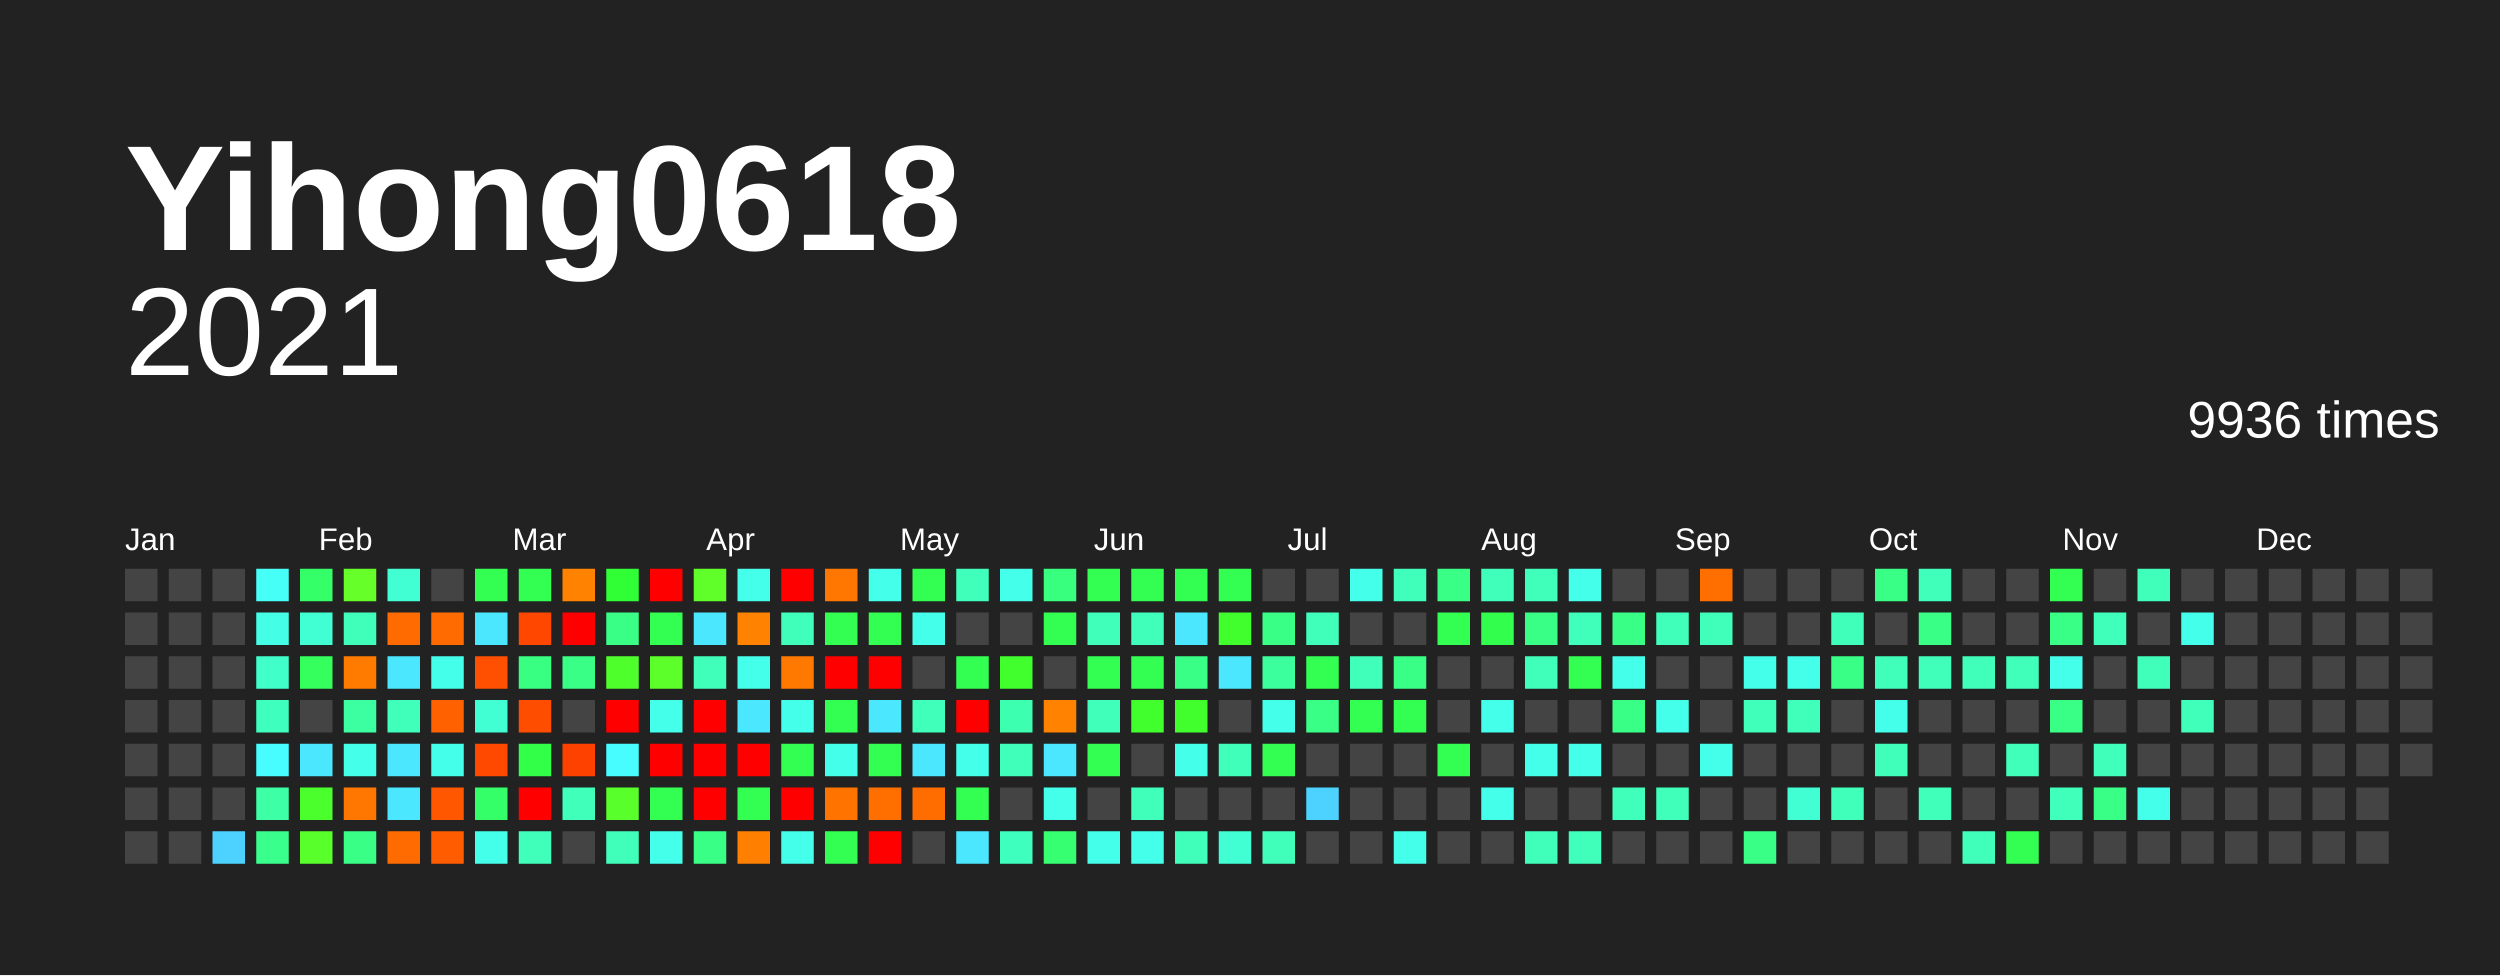
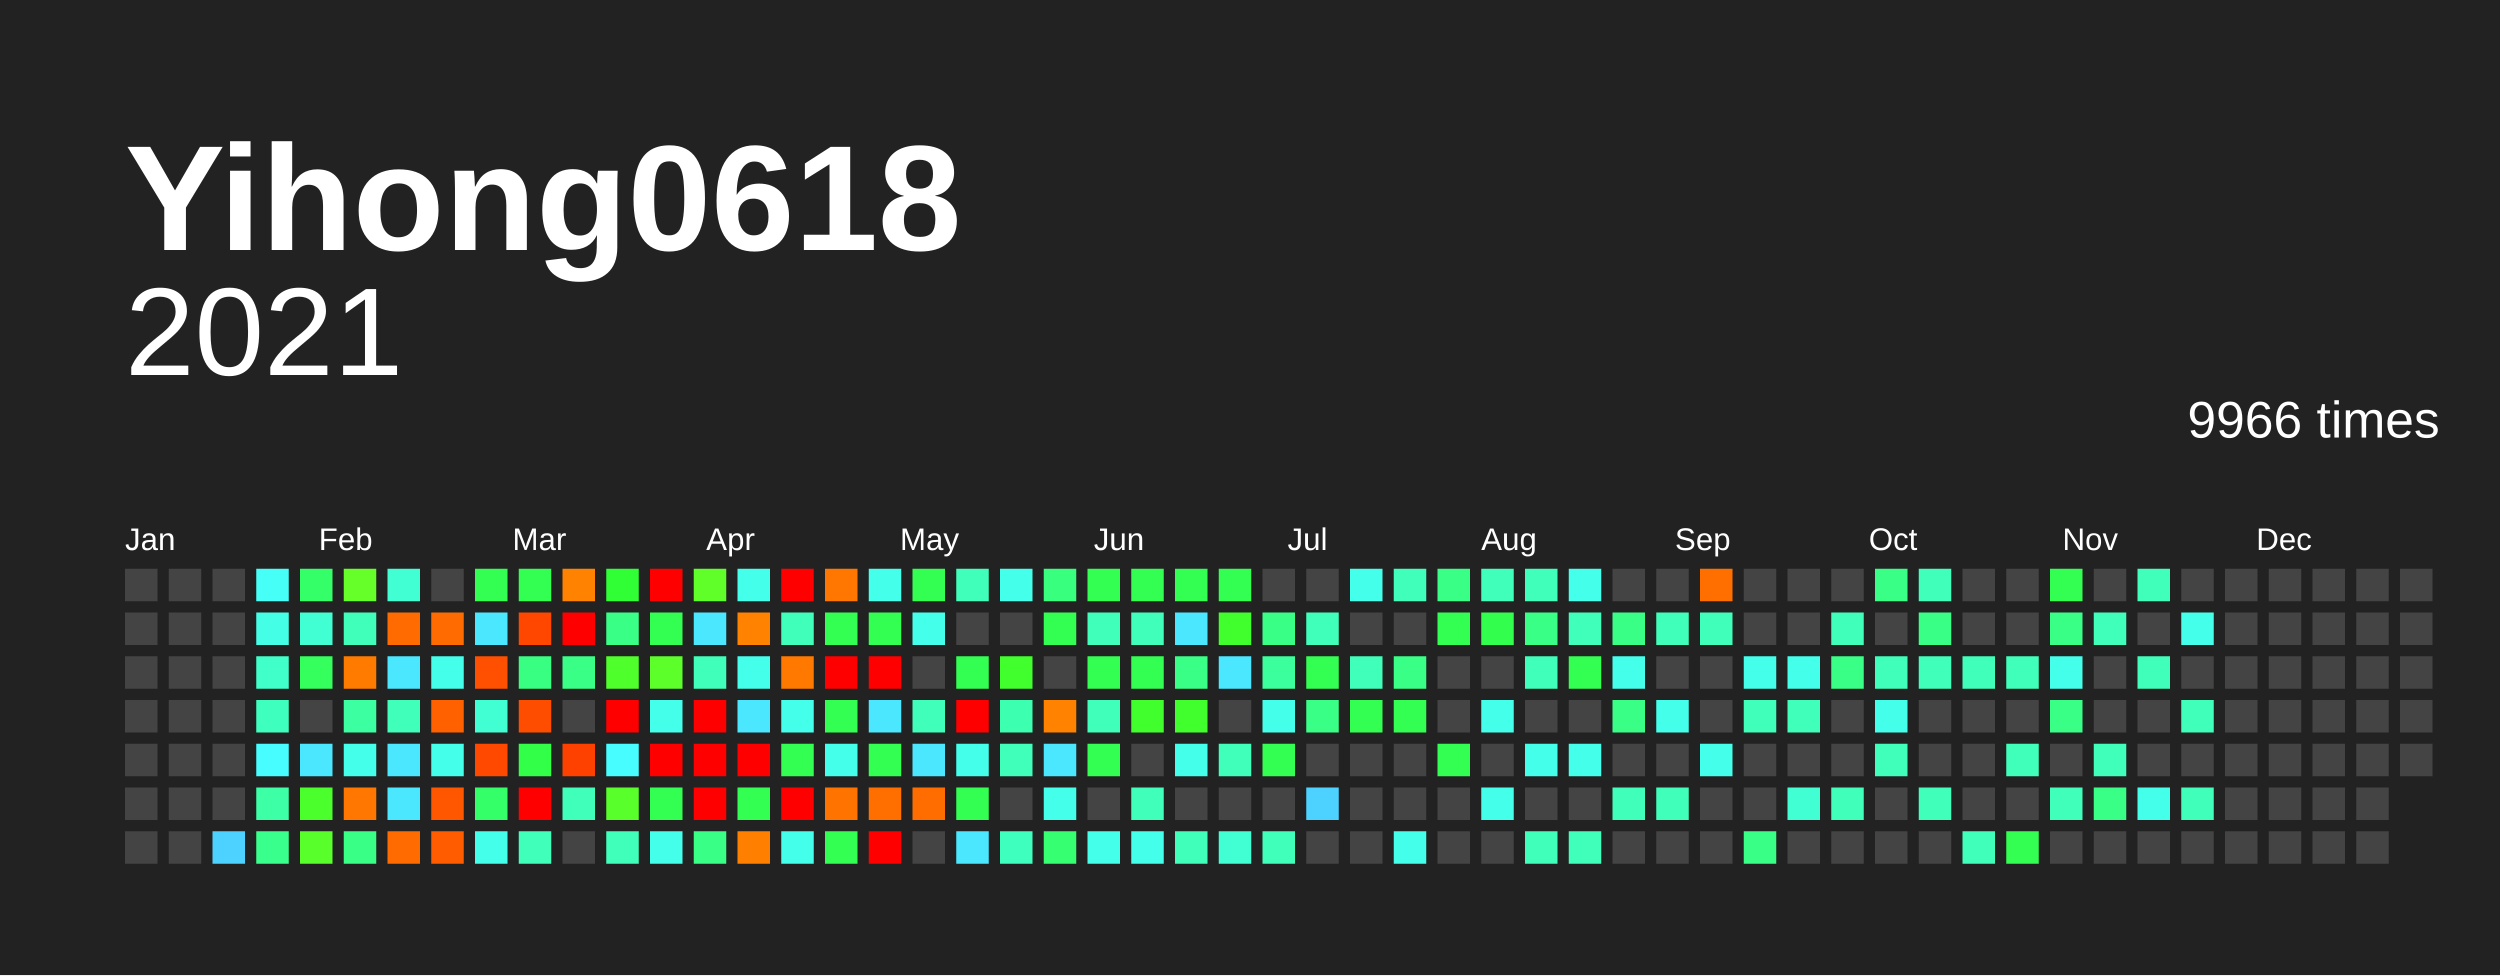
<svg xmlns="http://www.w3.org/2000/svg" baseProfile="full" height="78mm" version="1.1" viewBox="0,0,200,78" width="200mm">
  <defs />
  <rect fill="#222222" height="78" width="200" x="0" y="0" />
  <text fill="#FFFFFF" style="font-size:12px; font-family:Arial; font-weight:bold;" x="10" y="20">Yihong0618</text>
  <text alignment-baseline="hanging" fill="#FFFFFF" style="font-size:10.0px; font-family:Arial;" x="10" y="30">2021</text>
-   <text alignment-baseline="hanging" fill="#FFFFFF" style="font-size:4.125px; font-family:Arial;" x="175" y="35">9936 times</text>
+   <text alignment-baseline="hanging" fill="#FFFFFF" style="font-size:4.125px; font-family:Arial;" x="175" y="35">9966 times</text>
  <text fill="#FFFFFF" style="font-size:2.5px; font-family:Arial" x="10.0" y="44">Jan</text>
  <text fill="#FFFFFF" style="font-size:2.5px; font-family:Arial" x="25.5" y="44">Feb</text>
  <text fill="#FFFFFF" style="font-size:2.5px; font-family:Arial" x="41.0" y="44">Mar</text>
  <text fill="#FFFFFF" style="font-size:2.5px; font-family:Arial" x="56.5" y="44">Apr</text>
  <text fill="#FFFFFF" style="font-size:2.5px; font-family:Arial" x="72.0" y="44">May</text>
  <text fill="#FFFFFF" style="font-size:2.5px; font-family:Arial" x="87.5" y="44">Jun</text>
  <text fill="#FFFFFF" style="font-size:2.5px; font-family:Arial" x="103.0" y="44">Jul</text>
  <text fill="#FFFFFF" style="font-size:2.5px; font-family:Arial" x="118.5" y="44">Aug</text>
  <text fill="#FFFFFF" style="font-size:2.5px; font-family:Arial" x="134.0" y="44">Sep</text>
  <text fill="#FFFFFF" style="font-size:2.5px; font-family:Arial" x="149.5" y="44">Oct</text>
  <text fill="#FFFFFF" style="font-size:2.5px; font-family:Arial" x="165.0" y="44">Nov</text>
  <text fill="#FFFFFF" style="font-size:2.5px; font-family:Arial" x="180.5" y="44">Dec</text>
  <rect fill="#444444" height="2.6" width="2.6" x="10.0" y="45.5" />
  <rect fill="#444444" height="2.6" width="2.6" x="10.0" y="49.0" />
  <rect fill="#444444" height="2.6" width="2.6" x="10.0" y="52.5" />
  <rect fill="#444444" height="2.6" width="2.6" x="10.0" y="56.0" />
  <rect fill="#444444" height="2.6" width="2.6" x="10.0" y="59.5" />
  <rect fill="#444444" height="2.6" width="2.6" x="10.0" y="63.0" />
  <rect fill="#444444" height="2.6" width="2.6" x="10.0" y="66.5" />
  <rect fill="#444444" height="2.6" width="2.6" x="13.5" y="45.5" />
  <rect fill="#444444" height="2.6" width="2.6" x="13.5" y="49.0" />
  <rect fill="#444444" height="2.6" width="2.6" x="13.5" y="52.5" />
  <rect fill="#444444" height="2.6" width="2.6" x="13.5" y="56.0" />
  <rect fill="#444444" height="2.6" width="2.6" x="13.5" y="59.5" />
  <rect fill="#444444" height="2.6" width="2.6" x="13.5" y="63.0" />
  <rect fill="#444444" height="2.6" width="2.6" x="13.5" y="66.5" />
  <rect fill="#444444" height="2.6" width="2.6" x="17.0" y="45.5" />
  <rect fill="#444444" height="2.6" width="2.6" x="17.0" y="49.0" />
  <rect fill="#444444" height="2.6" width="2.6" x="17.0" y="52.5" />
  <rect fill="#444444" height="2.6" width="2.6" x="17.0" y="56.0" />
  <rect fill="#444444" height="2.6" width="2.6" x="17.0" y="59.5" />
  <rect fill="#444444" height="2.6" width="2.6" x="17.0" y="63.0" />
  <rect fill="#4dd2ff" height="2.6" width="2.6" x="17.0" y="66.5" />
  <rect fill="#46fff7" height="2.6" width="2.6" x="20.5" y="45.5" />
  <rect fill="#44ffe5" height="2.6" width="2.6" x="20.5" y="49.0" />
  <rect fill="#40ffc9" height="2.6" width="2.6" x="20.5" y="52.5" />
  <rect fill="#3fffbf" height="2.6" width="2.6" x="20.5" y="56.0" />
  <rect fill="#47fdff" height="2.6" width="2.6" x="20.5" y="59.5" />
  <rect fill="#3cffa6" height="2.6" width="2.6" x="20.5" y="63.0" />
  <rect fill="#39ff8d" height="2.6" width="2.6" x="20.5" y="66.5" />
  <rect fill="#35ff68" height="2.6" width="2.6" x="24.0" y="45.5" />
  <rect fill="#41ffd2" height="2.6" width="2.6" x="24.0" y="49.0" />
  <rect fill="#34ff5d" height="2.6" width="2.6" x="24.0" y="52.5" />
  <rect fill="#444444" height="2.6" width="2.6" x="24.0" y="56.0" />
  <rect fill="#4ae7ff" height="2.6" width="2.6" x="24.0" y="59.5" />
  <rect fill="#4aff2c" height="2.6" width="2.6" x="24.0" y="63.0" />
  <rect fill="#58ff2a" height="2.6" width="2.6" x="24.0" y="66.5" />
  <rect fill="#66ff29" height="2.6" width="2.6" x="27.5" y="45.5" />
  <rect fill="#3fffba" height="2.6" width="2.6" x="27.5" y="49.0" />
  <rect fill="#ff7b00" height="2.6" width="2.6" x="27.5" y="52.5" />
  <rect fill="#3cffa1" height="2.6" width="2.6" x="27.5" y="56.0" />
  <rect fill="#44ffea" height="2.6" width="2.6" x="27.5" y="59.5" />
  <rect fill="#ff7700" height="2.6" width="2.6" x="27.5" y="63.0" />
  <rect fill="#39ff87" height="2.6" width="2.6" x="27.5" y="66.5" />
  <rect fill="#41ffd2" height="2.6" width="2.6" x="31.0" y="45.5" />
  <rect fill="#ff6b00" height="2.6" width="2.6" x="31.0" y="49.0" />
  <rect fill="#4ae7ff" height="2.6" width="2.6" x="31.0" y="52.5" />
  <rect fill="#3fffba" height="2.6" width="2.6" x="31.0" y="56.0" />
  <rect fill="#4ae7ff" height="2.6" width="2.6" x="31.0" y="59.5" />
  <rect fill="#4ae7ff" height="2.6" width="2.6" x="31.0" y="63.0" />
  <rect fill="#ff6b00" height="2.6" width="2.6" x="31.0" y="66.5" />
  <rect fill="#444444" height="2.6" width="2.6" x="34.5" y="45.5" />
  <rect fill="#ff6b00" height="2.6" width="2.6" x="34.5" y="49.0" />
  <rect fill="#44ffea" height="2.6" width="2.6" x="34.5" y="52.5" />
  <rect fill="#ff6000" height="2.6" width="2.6" x="34.5" y="56.0" />
  <rect fill="#44ffea" height="2.6" width="2.6" x="34.5" y="59.5" />
  <rect fill="#ff5600" height="2.6" width="2.6" x="34.5" y="63.0" />
  <rect fill="#ff5c00" height="2.6" width="2.6" x="34.5" y="66.5" />
  <rect fill="#33ff52" height="2.6" width="2.6" x="38.0" y="45.5" />
  <rect fill="#4ae7ff" height="2.6" width="2.6" x="38.0" y="49.0" />
  <rect fill="#ff4f00" height="2.6" width="2.6" x="38.0" y="52.5" />
  <rect fill="#41ffd2" height="2.6" width="2.6" x="38.0" y="56.0" />
  <rect fill="#ff4900" height="2.6" width="2.6" x="38.0" y="59.5" />
  <rect fill="#35ff68" height="2.6" width="2.6" x="38.0" y="63.0" />
  <rect fill="#44ffea" height="2.6" width="2.6" x="38.0" y="66.5" />
  <rect fill="#33ff52" height="2.6" width="2.6" x="41.5" y="45.5" />
  <rect fill="#ff4700" height="2.6" width="2.6" x="41.5" y="49.0" />
  <rect fill="#38ff82" height="2.6" width="2.6" x="41.5" y="52.5" />
  <rect fill="#ff4d00" height="2.6" width="2.6" x="41.5" y="56.0" />
  <rect fill="#32ff47" height="2.6" width="2.6" x="41.5" y="59.5" />
  <rect fill="red" height="2.6" width="2.6" x="41.5" y="63.0" />
  <rect fill="#3fffba" height="2.6" width="2.6" x="41.5" y="66.5" />
  <rect fill="#ff8200" height="2.6" width="2.6" x="45.0" y="45.5" />
  <rect fill="red" height="2.6" width="2.6" x="45.0" y="49.0" />
  <rect fill="#39ff87" height="2.6" width="2.6" x="45.0" y="52.5" />
  <rect fill="#444444" height="2.6" width="2.6" x="45.0" y="56.0" />
  <rect fill="#ff4100" height="2.6" width="2.6" x="45.0" y="59.5" />
  <rect fill="#3fffba" height="2.6" width="2.6" x="45.0" y="63.0" />
  <rect fill="#444444" height="2.6" width="2.6" x="45.0" y="66.5" />
  <rect fill="#30ff36" height="2.6" width="2.6" x="48.5" y="45.5" />
  <rect fill="#39ff87" height="2.6" width="2.6" x="48.5" y="49.0" />
  <rect fill="#4eff2b" height="2.6" width="2.6" x="48.5" y="52.5" />
  <rect fill="red" height="2.6" width="2.6" x="48.5" y="56.0" />
  <rect fill="#47fdff" height="2.6" width="2.6" x="48.5" y="59.5" />
  <rect fill="#58ff2a" height="2.6" width="2.6" x="48.5" y="63.0" />
  <rect fill="#3fffba" height="2.6" width="2.6" x="48.5" y="66.5" />
  <rect fill="red" height="2.6" width="2.6" x="52.0" y="45.5" />
  <rect fill="#33ff52" height="2.6" width="2.6" x="52.0" y="49.0" />
  <rect fill="#5dff2a" height="2.6" width="2.6" x="52.0" y="52.5" />
  <rect fill="#44ffea" height="2.6" width="2.6" x="52.0" y="56.0" />
  <rect fill="red" height="2.6" width="2.6" x="52.0" y="59.5" />
  <rect fill="#33ff52" height="2.6" width="2.6" x="52.0" y="63.0" />
  <rect fill="#44ffea" height="2.6" width="2.6" x="52.0" y="66.5" />
  <rect fill="#61ff29" height="2.6" width="2.6" x="55.5" y="45.5" />
  <rect fill="#4ae7ff" height="2.6" width="2.6" x="55.5" y="49.0" />
  <rect fill="#3fffba" height="2.6" width="2.6" x="55.5" y="52.5" />
  <rect fill="red" height="2.6" width="2.6" x="55.5" y="56.0" />
  <rect fill="red" height="2.6" width="2.6" x="55.5" y="59.5" />
  <rect fill="red" height="2.6" width="2.6" x="55.5" y="63.0" />
  <rect fill="#39ff87" height="2.6" width="2.6" x="55.5" y="66.5" />
  <rect fill="#44ffea" height="2.6" width="2.6" x="59.0" y="45.5" />
  <rect fill="#ff8200" height="2.6" width="2.6" x="59.0" y="49.0" />
  <rect fill="#44ffea" height="2.6" width="2.6" x="59.0" y="52.5" />
  <rect fill="#4ae7ff" height="2.6" width="2.6" x="59.0" y="56.0" />
  <rect fill="red" height="2.6" width="2.6" x="59.0" y="59.5" />
  <rect fill="#33ff52" height="2.6" width="2.6" x="59.0" y="63.0" />
  <rect fill="#ff7f00" height="2.6" width="2.6" x="59.0" y="66.5" />
  <rect fill="red" height="2.6" width="2.6" x="62.5" y="45.5" />
  <rect fill="#3fffba" height="2.6" width="2.6" x="62.5" y="49.0" />
  <rect fill="#ff7900" height="2.6" width="2.6" x="62.5" y="52.5" />
  <rect fill="#44ffea" height="2.6" width="2.6" x="62.5" y="56.0" />
  <rect fill="#33ff52" height="2.6" width="2.6" x="62.5" y="59.5" />
  <rect fill="red" height="2.6" width="2.6" x="62.5" y="63.0" />
  <rect fill="#44ffea" height="2.6" width="2.6" x="62.5" y="66.5" />
  <rect fill="#ff7700" height="2.6" width="2.6" x="66.0" y="45.5" />
  <rect fill="#33ff52" height="2.6" width="2.6" x="66.0" y="49.0" />
  <rect fill="red" height="2.6" width="2.6" x="66.0" y="52.5" />
  <rect fill="#33ff52" height="2.6" width="2.6" x="66.0" y="56.0" />
  <rect fill="#44ffea" height="2.6" width="2.6" x="66.0" y="59.5" />
  <rect fill="#ff7300" height="2.6" width="2.6" x="66.0" y="63.0" />
  <rect fill="#33ff52" height="2.6" width="2.6" x="66.0" y="66.5" />
  <rect fill="#44ffea" height="2.6" width="2.6" x="69.5" y="45.5" />
  <rect fill="#33ff52" height="2.6" width="2.6" x="69.5" y="49.0" />
  <rect fill="red" height="2.6" width="2.6" x="69.5" y="52.5" />
  <rect fill="#4ae7ff" height="2.6" width="2.6" x="69.5" y="56.0" />
  <rect fill="#33ff52" height="2.6" width="2.6" x="69.5" y="59.5" />
  <rect fill="#ff6f00" height="2.6" width="2.6" x="69.5" y="63.0" />
  <rect fill="red" height="2.6" width="2.6" x="69.5" y="66.5" />
  <rect fill="#33ff52" height="2.6" width="2.6" x="73.0" y="45.5" />
  <rect fill="#44ffea" height="2.6" width="2.6" x="73.0" y="49.0" />
  <rect fill="#444444" height="2.6" width="2.6" x="73.0" y="52.5" />
  <rect fill="#3fffba" height="2.6" width="2.6" x="73.0" y="56.0" />
  <rect fill="#4ae7ff" height="2.6" width="2.6" x="73.0" y="59.5" />
  <rect fill="#ff6d00" height="2.6" width="2.6" x="73.0" y="63.0" />
  <rect fill="#444444" height="2.6" width="2.6" x="73.0" y="66.5" />
  <rect fill="#3fffba" height="2.6" width="2.6" x="76.5" y="45.5" />
  <rect fill="#444444" height="2.6" width="2.6" x="76.5" y="49.0" />
  <rect fill="#33ff52" height="2.6" width="2.6" x="76.5" y="52.5" />
  <rect fill="red" height="2.6" width="2.6" x="76.5" y="56.0" />
  <rect fill="#44ffea" height="2.6" width="2.6" x="76.5" y="59.5" />
  <rect fill="#33ff52" height="2.6" width="2.6" x="76.5" y="63.0" />
  <rect fill="#4ae7ff" height="2.6" width="2.6" x="76.5" y="66.5" />
  <rect fill="#44ffea" height="2.6" width="2.6" x="80.0" y="45.5" />
  <rect fill="#444444" height="2.6" width="2.6" x="80.0" y="49.0" />
  <rect fill="#41ff2d" height="2.6" width="2.6" x="80.0" y="52.5" />
  <rect fill="#3dffb0" height="2.6" width="2.6" x="80.0" y="56.0" />
  <rect fill="#3fffba" height="2.6" width="2.6" x="80.0" y="59.5" />
  <rect fill="#444444" height="2.6" width="2.6" x="80.0" y="63.0" />
  <rect fill="#3fffbf" height="2.6" width="2.6" x="80.0" y="66.5" />
  <rect fill="#38ff7d" height="2.6" width="2.6" x="83.5" y="45.5" />
  <rect fill="#33ff52" height="2.6" width="2.6" x="83.5" y="49.0" />
  <rect fill="#444444" height="2.6" width="2.6" x="83.5" y="52.5" />
  <rect fill="#ff8200" height="2.6" width="2.6" x="83.5" y="56.0" />
  <rect fill="#4ae7ff" height="2.6" width="2.6" x="83.5" y="59.5" />
  <rect fill="#44ffea" height="2.6" width="2.6" x="83.5" y="63.0" />
  <rect fill="#36ff72" height="2.6" width="2.6" x="83.5" y="66.5" />
  <rect fill="#33ff52" height="2.6" width="2.6" x="87.0" y="45.5" />
  <rect fill="#3fffba" height="2.6" width="2.6" x="87.0" y="49.0" />
  <rect fill="#33ff52" height="2.6" width="2.6" x="87.0" y="52.5" />
  <rect fill="#3fffba" height="2.6" width="2.6" x="87.0" y="56.0" />
  <rect fill="#33ff52" height="2.6" width="2.6" x="87.0" y="59.5" />
  <rect fill="#444444" height="2.6" width="2.6" x="87.0" y="63.0" />
  <rect fill="#44ffea" height="2.6" width="2.6" x="87.0" y="66.5" />
  <rect fill="#33ff52" height="2.6" width="2.6" x="90.5" y="45.5" />
  <rect fill="#3fffba" height="2.6" width="2.6" x="90.5" y="49.0" />
  <rect fill="#33ff52" height="2.6" width="2.6" x="90.5" y="52.5" />
  <rect fill="#41ff2d" height="2.6" width="2.6" x="90.5" y="56.0" />
  <rect fill="#444444" height="2.6" width="2.6" x="90.5" y="59.5" />
  <rect fill="#3fffba" height="2.6" width="2.6" x="90.5" y="63.0" />
  <rect fill="#44ffea" height="2.6" width="2.6" x="90.5" y="66.5" />
  <rect fill="#33ff52" height="2.6" width="2.6" x="94.0" y="45.5" />
  <rect fill="#4ae7ff" height="2.6" width="2.6" x="94.0" y="49.0" />
  <rect fill="#39ff87" height="2.6" width="2.6" x="94.0" y="52.5" />
  <rect fill="#41ff2d" height="2.6" width="2.6" x="94.0" y="56.0" />
  <rect fill="#44ffea" height="2.6" width="2.6" x="94.0" y="59.5" />
  <rect fill="#444444" height="2.6" width="2.6" x="94.0" y="63.0" />
  <rect fill="#3fffba" height="2.6" width="2.6" x="94.0" y="66.5" />
  <rect fill="#33ff52" height="2.6" width="2.6" x="97.5" y="45.5" />
  <rect fill="#41ff2d" height="2.6" width="2.6" x="97.5" y="49.0" />
  <rect fill="#4ae7ff" height="2.6" width="2.6" x="97.5" y="52.5" />
  <rect fill="#444444" height="2.6" width="2.6" x="97.5" y="56.0" />
  <rect fill="#3fffba" height="2.6" width="2.6" x="97.5" y="59.5" />
  <rect fill="#444444" height="2.6" width="2.6" x="97.5" y="63.0" />
  <rect fill="#41ffd2" height="2.6" width="2.6" x="97.5" y="66.5" />
  <rect fill="#444444" height="2.6" width="2.6" x="101.0" y="45.5" />
  <rect fill="#39ff87" height="2.6" width="2.6" x="101.0" y="49.0" />
  <rect fill="#3bff9c" height="2.6" width="2.6" x="101.0" y="52.5" />
  <rect fill="#44ffea" height="2.6" width="2.6" x="101.0" y="56.0" />
  <rect fill="#33ff52" height="2.6" width="2.6" x="101.0" y="59.5" />
  <rect fill="#444444" height="2.6" width="2.6" x="101.0" y="63.0" />
  <rect fill="#3fffba" height="2.6" width="2.6" x="101.0" y="66.5" />
  <rect fill="#444444" height="2.6" width="2.6" x="104.5" y="45.5" />
  <rect fill="#3fffba" height="2.6" width="2.6" x="104.5" y="49.0" />
  <rect fill="#33ff52" height="2.6" width="2.6" x="104.5" y="52.5" />
  <rect fill="#39ff87" height="2.6" width="2.6" x="104.5" y="56.0" />
  <rect fill="#444444" height="2.6" width="2.6" x="104.5" y="59.5" />
  <rect fill="#4dd2ff" height="2.6" width="2.6" x="104.5" y="63.0" />
  <rect fill="#444444" height="2.6" width="2.6" x="104.5" y="66.5" />
  <rect fill="#44ffea" height="2.6" width="2.6" x="108.0" y="45.5" />
  <rect fill="#444444" height="2.6" width="2.6" x="108.0" y="49.0" />
  <rect fill="#3fffba" height="2.6" width="2.6" x="108.0" y="52.5" />
  <rect fill="#33ff52" height="2.6" width="2.6" x="108.0" y="56.0" />
  <rect fill="#444444" height="2.6" width="2.6" x="108.0" y="59.5" />
  <rect fill="#444444" height="2.6" width="2.6" x="108.0" y="63.0" />
  <rect fill="#444444" height="2.6" width="2.6" x="108.0" y="66.5" />
  <rect fill="#3fffba" height="2.6" width="2.6" x="111.5" y="45.5" />
  <rect fill="#444444" height="2.6" width="2.6" x="111.5" y="49.0" />
  <rect fill="#39ff87" height="2.6" width="2.6" x="111.5" y="52.5" />
  <rect fill="#33ff52" height="2.6" width="2.6" x="111.5" y="56.0" />
  <rect fill="#444444" height="2.6" width="2.6" x="111.5" y="59.5" />
  <rect fill="#444444" height="2.6" width="2.6" x="111.5" y="63.0" />
  <rect fill="#44ffea" height="2.6" width="2.6" x="111.5" y="66.5" />
  <rect fill="#39ff87" height="2.6" width="2.6" x="115.0" y="45.5" />
  <rect fill="#33ff52" height="2.6" width="2.6" x="115.0" y="49.0" />
  <rect fill="#444444" height="2.6" width="2.6" x="115.0" y="52.5" />
  <rect fill="#444444" height="2.6" width="2.6" x="115.0" y="56.0" />
  <rect fill="#33ff52" height="2.6" width="2.6" x="115.0" y="59.5" />
  <rect fill="#444444" height="2.6" width="2.6" x="115.0" y="63.0" />
  <rect fill="#444444" height="2.6" width="2.6" x="115.0" y="66.5" />
  <rect fill="#3fffba" height="2.6" width="2.6" x="118.5" y="45.5" />
  <rect fill="#32ff4d" height="2.6" width="2.6" x="118.5" y="49.0" />
  <rect fill="#444444" height="2.6" width="2.6" x="118.5" y="52.5" />
  <rect fill="#44ffea" height="2.6" width="2.6" x="118.5" y="56.0" />
  <rect fill="#444444" height="2.6" width="2.6" x="118.5" y="59.5" />
  <rect fill="#44ffea" height="2.6" width="2.6" x="118.5" y="63.0" />
  <rect fill="#444444" height="2.6" width="2.6" x="118.5" y="66.5" />
  <rect fill="#3fffba" height="2.6" width="2.6" x="122.0" y="45.5" />
  <rect fill="#39ff87" height="2.6" width="2.6" x="122.0" y="49.0" />
  <rect fill="#3fffba" height="2.6" width="2.6" x="122.0" y="52.5" />
  <rect fill="#444444" height="2.6" width="2.6" x="122.0" y="56.0" />
  <rect fill="#44ffea" height="2.6" width="2.6" x="122.0" y="59.5" />
  <rect fill="#444444" height="2.6" width="2.6" x="122.0" y="63.0" />
  <rect fill="#3fffba" height="2.6" width="2.6" x="122.0" y="66.5" />
  <rect fill="#44ffea" height="2.6" width="2.6" x="125.5" y="45.5" />
  <rect fill="#3fffba" height="2.6" width="2.6" x="125.5" y="49.0" />
  <rect fill="#33ff52" height="2.6" width="2.6" x="125.5" y="52.5" />
  <rect fill="#444444" height="2.6" width="2.6" x="125.5" y="56.0" />
  <rect fill="#44ffea" height="2.6" width="2.6" x="125.5" y="59.5" />
  <rect fill="#444444" height="2.6" width="2.6" x="125.5" y="63.0" />
  <rect fill="#3fffba" height="2.6" width="2.6" x="125.5" y="66.5" />
  <rect fill="#444444" height="2.6" width="2.6" x="129.0" y="45.5" />
  <rect fill="#39ff87" height="2.6" width="2.6" x="129.0" y="49.0" />
  <rect fill="#44ffea" height="2.6" width="2.6" x="129.0" y="52.5" />
  <rect fill="#39ff87" height="2.6" width="2.6" x="129.0" y="56.0" />
  <rect fill="#444444" height="2.6" width="2.6" x="129.0" y="59.5" />
  <rect fill="#3fffba" height="2.6" width="2.6" x="129.0" y="63.0" />
  <rect fill="#444444" height="2.6" width="2.6" x="129.0" y="66.5" />
  <rect fill="#444444" height="2.6" width="2.6" x="132.5" y="45.5" />
  <rect fill="#3fffba" height="2.6" width="2.6" x="132.5" y="49.0" />
  <rect fill="#444444" height="2.6" width="2.6" x="132.5" y="52.5" />
  <rect fill="#44ffea" height="2.6" width="2.6" x="132.5" y="56.0" />
  <rect fill="#444444" height="2.6" width="2.6" x="132.5" y="59.5" />
  <rect fill="#3fffba" height="2.6" width="2.6" x="132.5" y="63.0" />
  <rect fill="#444444" height="2.6" width="2.6" x="132.5" y="66.5" />
  <rect fill="#ff6f00" height="2.6" width="2.6" x="136.0" y="45.5" />
  <rect fill="#3fffba" height="2.6" width="2.6" x="136.0" y="49.0" />
  <rect fill="#444444" height="2.6" width="2.6" x="136.0" y="52.5" />
  <rect fill="#444444" height="2.6" width="2.6" x="136.0" y="56.0" />
  <rect fill="#44ffea" height="2.6" width="2.6" x="136.0" y="59.5" />
  <rect fill="#444444" height="2.6" width="2.6" x="136.0" y="63.0" />
  <rect fill="#444444" height="2.6" width="2.6" x="136.0" y="66.5" />
  <rect fill="#444444" height="2.6" width="2.6" x="139.5" y="45.5" />
  <rect fill="#444444" height="2.6" width="2.6" x="139.5" y="49.0" />
  <rect fill="#44ffea" height="2.6" width="2.6" x="139.5" y="52.5" />
  <rect fill="#3fffba" height="2.6" width="2.6" x="139.5" y="56.0" />
  <rect fill="#444444" height="2.6" width="2.6" x="139.5" y="59.5" />
  <rect fill="#444444" height="2.6" width="2.6" x="139.5" y="63.0" />
  <rect fill="#39ff87" height="2.6" width="2.6" x="139.5" y="66.5" />
  <rect fill="#444444" height="2.6" width="2.6" x="143.0" y="45.5" />
  <rect fill="#444444" height="2.6" width="2.6" x="143.0" y="49.0" />
  <rect fill="#44ffea" height="2.6" width="2.6" x="143.0" y="52.5" />
  <rect fill="#3fffba" height="2.6" width="2.6" x="143.0" y="56.0" />
  <rect fill="#444444" height="2.6" width="2.6" x="143.0" y="59.5" />
  <rect fill="#41ffd2" height="2.6" width="2.6" x="143.0" y="63.0" />
  <rect fill="#444444" height="2.6" width="2.6" x="143.0" y="66.5" />
  <rect fill="#444444" height="2.6" width="2.6" x="146.5" y="45.5" />
  <rect fill="#3fffba" height="2.6" width="2.6" x="146.5" y="49.0" />
  <rect fill="#39ff87" height="2.6" width="2.6" x="146.5" y="52.5" />
  <rect fill="#444444" height="2.6" width="2.6" x="146.5" y="56.0" />
  <rect fill="#444444" height="2.6" width="2.6" x="146.5" y="59.5" />
  <rect fill="#3fffba" height="2.6" width="2.6" x="146.5" y="63.0" />
  <rect fill="#444444" height="2.6" width="2.6" x="146.5" y="66.5" />
  <rect fill="#39ff87" height="2.6" width="2.6" x="150.0" y="45.5" />
  <rect fill="#444444" height="2.6" width="2.6" x="150.0" y="49.0" />
  <rect fill="#3fffba" height="2.6" width="2.6" x="150.0" y="52.5" />
  <rect fill="#44ffea" height="2.6" width="2.6" x="150.0" y="56.0" />
  <rect fill="#3fffba" height="2.6" width="2.6" x="150.0" y="59.5" />
  <rect fill="#444444" height="2.6" width="2.6" x="150.0" y="63.0" />
  <rect fill="#444444" height="2.6" width="2.6" x="150.0" y="66.5" />
  <rect fill="#3fffba" height="2.6" width="2.6" x="153.5" y="45.5" />
  <rect fill="#39ff87" height="2.6" width="2.6" x="153.5" y="49.0" />
  <rect fill="#3fffba" height="2.6" width="2.6" x="153.5" y="52.5" />
  <rect fill="#444444" height="2.6" width="2.6" x="153.5" y="56.0" />
  <rect fill="#444444" height="2.6" width="2.6" x="153.5" y="59.5" />
  <rect fill="#3fffba" height="2.6" width="2.6" x="153.5" y="63.0" />
  <rect fill="#444444" height="2.6" width="2.6" x="153.5" y="66.5" />
  <rect fill="#444444" height="2.6" width="2.6" x="157.0" y="45.5" />
  <rect fill="#444444" height="2.6" width="2.6" x="157.0" y="49.0" />
  <rect fill="#3fffba" height="2.6" width="2.6" x="157.0" y="52.5" />
  <rect fill="#444444" height="2.6" width="2.6" x="157.0" y="56.0" />
  <rect fill="#444444" height="2.6" width="2.6" x="157.0" y="59.5" />
  <rect fill="#444444" height="2.6" width="2.6" x="157.0" y="63.0" />
  <rect fill="#3fffba" height="2.6" width="2.6" x="157.0" y="66.5" />
  <rect fill="#444444" height="2.6" width="2.6" x="160.5" y="45.5" />
  <rect fill="#444444" height="2.6" width="2.6" x="160.5" y="49.0" />
  <rect fill="#3fffba" height="2.6" width="2.6" x="160.5" y="52.5" />
  <rect fill="#444444" height="2.6" width="2.6" x="160.5" y="56.0" />
  <rect fill="#3fffba" height="2.6" width="2.6" x="160.5" y="59.5" />
  <rect fill="#444444" height="2.6" width="2.6" x="160.5" y="63.0" />
  <rect fill="#33ff52" height="2.6" width="2.6" x="160.5" y="66.5" />
  <rect fill="#33ff52" height="2.6" width="2.6" x="164.0" y="45.5" />
  <rect fill="#39ff87" height="2.6" width="2.6" x="164.0" y="49.0" />
  <rect fill="#44ffea" height="2.6" width="2.6" x="164.0" y="52.5" />
  <rect fill="#39ff87" height="2.6" width="2.6" x="164.0" y="56.0" />
  <rect fill="#444444" height="2.6" width="2.6" x="164.0" y="59.5" />
  <rect fill="#3fffba" height="2.6" width="2.6" x="164.0" y="63.0" />
  <rect fill="#444444" height="2.6" width="2.6" x="164.0" y="66.5" />
  <rect fill="#444444" height="2.6" width="2.6" x="167.5" y="45.5" />
  <rect fill="#3fffba" height="2.6" width="2.6" x="167.5" y="49.0" />
  <rect fill="#444444" height="2.6" width="2.6" x="167.5" y="52.5" />
  <rect fill="#444444" height="2.6" width="2.6" x="167.5" y="56.0" />
  <rect fill="#3fffba" height="2.6" width="2.6" x="167.5" y="59.5" />
  <rect fill="#39ff87" height="2.6" width="2.6" x="167.5" y="63.0" />
  <rect fill="#444444" height="2.6" width="2.6" x="167.5" y="66.5" />
  <rect fill="#3fffba" height="2.6" width="2.6" x="171.0" y="45.5" />
  <rect fill="#444444" height="2.6" width="2.6" x="171.0" y="49.0" />
  <rect fill="#3fffba" height="2.6" width="2.6" x="171.0" y="52.5" />
  <rect fill="#444444" height="2.6" width="2.6" x="171.0" y="56.0" />
  <rect fill="#444444" height="2.6" width="2.6" x="171.0" y="59.5" />
  <rect fill="#44ffea" height="2.6" width="2.6" x="171.0" y="63.0" />
  <rect fill="#444444" height="2.6" width="2.6" x="171.0" y="66.5" />
  <rect fill="#444444" height="2.6" width="2.6" x="174.5" y="45.5" />
  <rect fill="#44ffea" height="2.6" width="2.6" x="174.5" y="49.0" />
  <rect fill="#444444" height="2.6" width="2.6" x="174.5" y="52.5" />
  <rect fill="#3fffba" height="2.6" width="2.6" x="174.5" y="56.0" />
  <rect fill="#444444" height="2.6" width="2.6" x="174.5" y="59.5" />
-   <rect fill="#444444" height="2.6" width="2.6" x="174.5" y="63.0" />
+   <rect fill="#3fffba" height="2.6" width="2.6" x="174.5" y="63.0" />
  <rect fill="#444444" height="2.6" width="2.6" x="174.5" y="66.5" />
  <rect fill="#444444" height="2.6" width="2.6" x="178.0" y="45.5" />
  <rect fill="#444444" height="2.6" width="2.6" x="178.0" y="49.0" />
  <rect fill="#444444" height="2.6" width="2.6" x="178.0" y="52.5" />
  <rect fill="#444444" height="2.6" width="2.6" x="178.0" y="56.0" />
  <rect fill="#444444" height="2.6" width="2.6" x="178.0" y="59.5" />
  <rect fill="#444444" height="2.6" width="2.6" x="178.0" y="63.0" />
  <rect fill="#444444" height="2.6" width="2.6" x="178.0" y="66.5" />
  <rect fill="#444444" height="2.6" width="2.6" x="181.5" y="45.5" />
  <rect fill="#444444" height="2.6" width="2.6" x="181.5" y="49.0" />
  <rect fill="#444444" height="2.6" width="2.6" x="181.5" y="52.5" />
  <rect fill="#444444" height="2.6" width="2.6" x="181.5" y="56.0" />
  <rect fill="#444444" height="2.6" width="2.6" x="181.5" y="59.5" />
  <rect fill="#444444" height="2.6" width="2.6" x="181.5" y="63.0" />
  <rect fill="#444444" height="2.6" width="2.6" x="181.5" y="66.5" />
  <rect fill="#444444" height="2.6" width="2.6" x="185.0" y="45.5" />
  <rect fill="#444444" height="2.6" width="2.6" x="185.0" y="49.0" />
  <rect fill="#444444" height="2.6" width="2.6" x="185.0" y="52.5" />
  <rect fill="#444444" height="2.6" width="2.6" x="185.0" y="56.0" />
  <rect fill="#444444" height="2.6" width="2.6" x="185.0" y="59.5" />
  <rect fill="#444444" height="2.6" width="2.6" x="185.0" y="63.0" />
  <rect fill="#444444" height="2.6" width="2.6" x="185.0" y="66.5" />
  <rect fill="#444444" height="2.6" width="2.6" x="188.5" y="45.5" />
  <rect fill="#444444" height="2.6" width="2.6" x="188.5" y="49.0" />
  <rect fill="#444444" height="2.6" width="2.6" x="188.5" y="52.5" />
  <rect fill="#444444" height="2.6" width="2.6" x="188.5" y="56.0" />
  <rect fill="#444444" height="2.6" width="2.6" x="188.5" y="59.5" />
  <rect fill="#444444" height="2.6" width="2.6" x="188.5" y="63.0" />
  <rect fill="#444444" height="2.6" width="2.6" x="188.5" y="66.5" />
  <rect fill="#444444" height="2.6" width="2.6" x="192.0" y="45.5" />
  <rect fill="#444444" height="2.6" width="2.6" x="192.0" y="49.0" />
  <rect fill="#444444" height="2.6" width="2.6" x="192.0" y="52.5" />
  <rect fill="#444444" height="2.6" width="2.6" x="192.0" y="56.0" />
  <rect fill="#444444" height="2.6" width="2.6" x="192.0" y="59.5" />
</svg>
